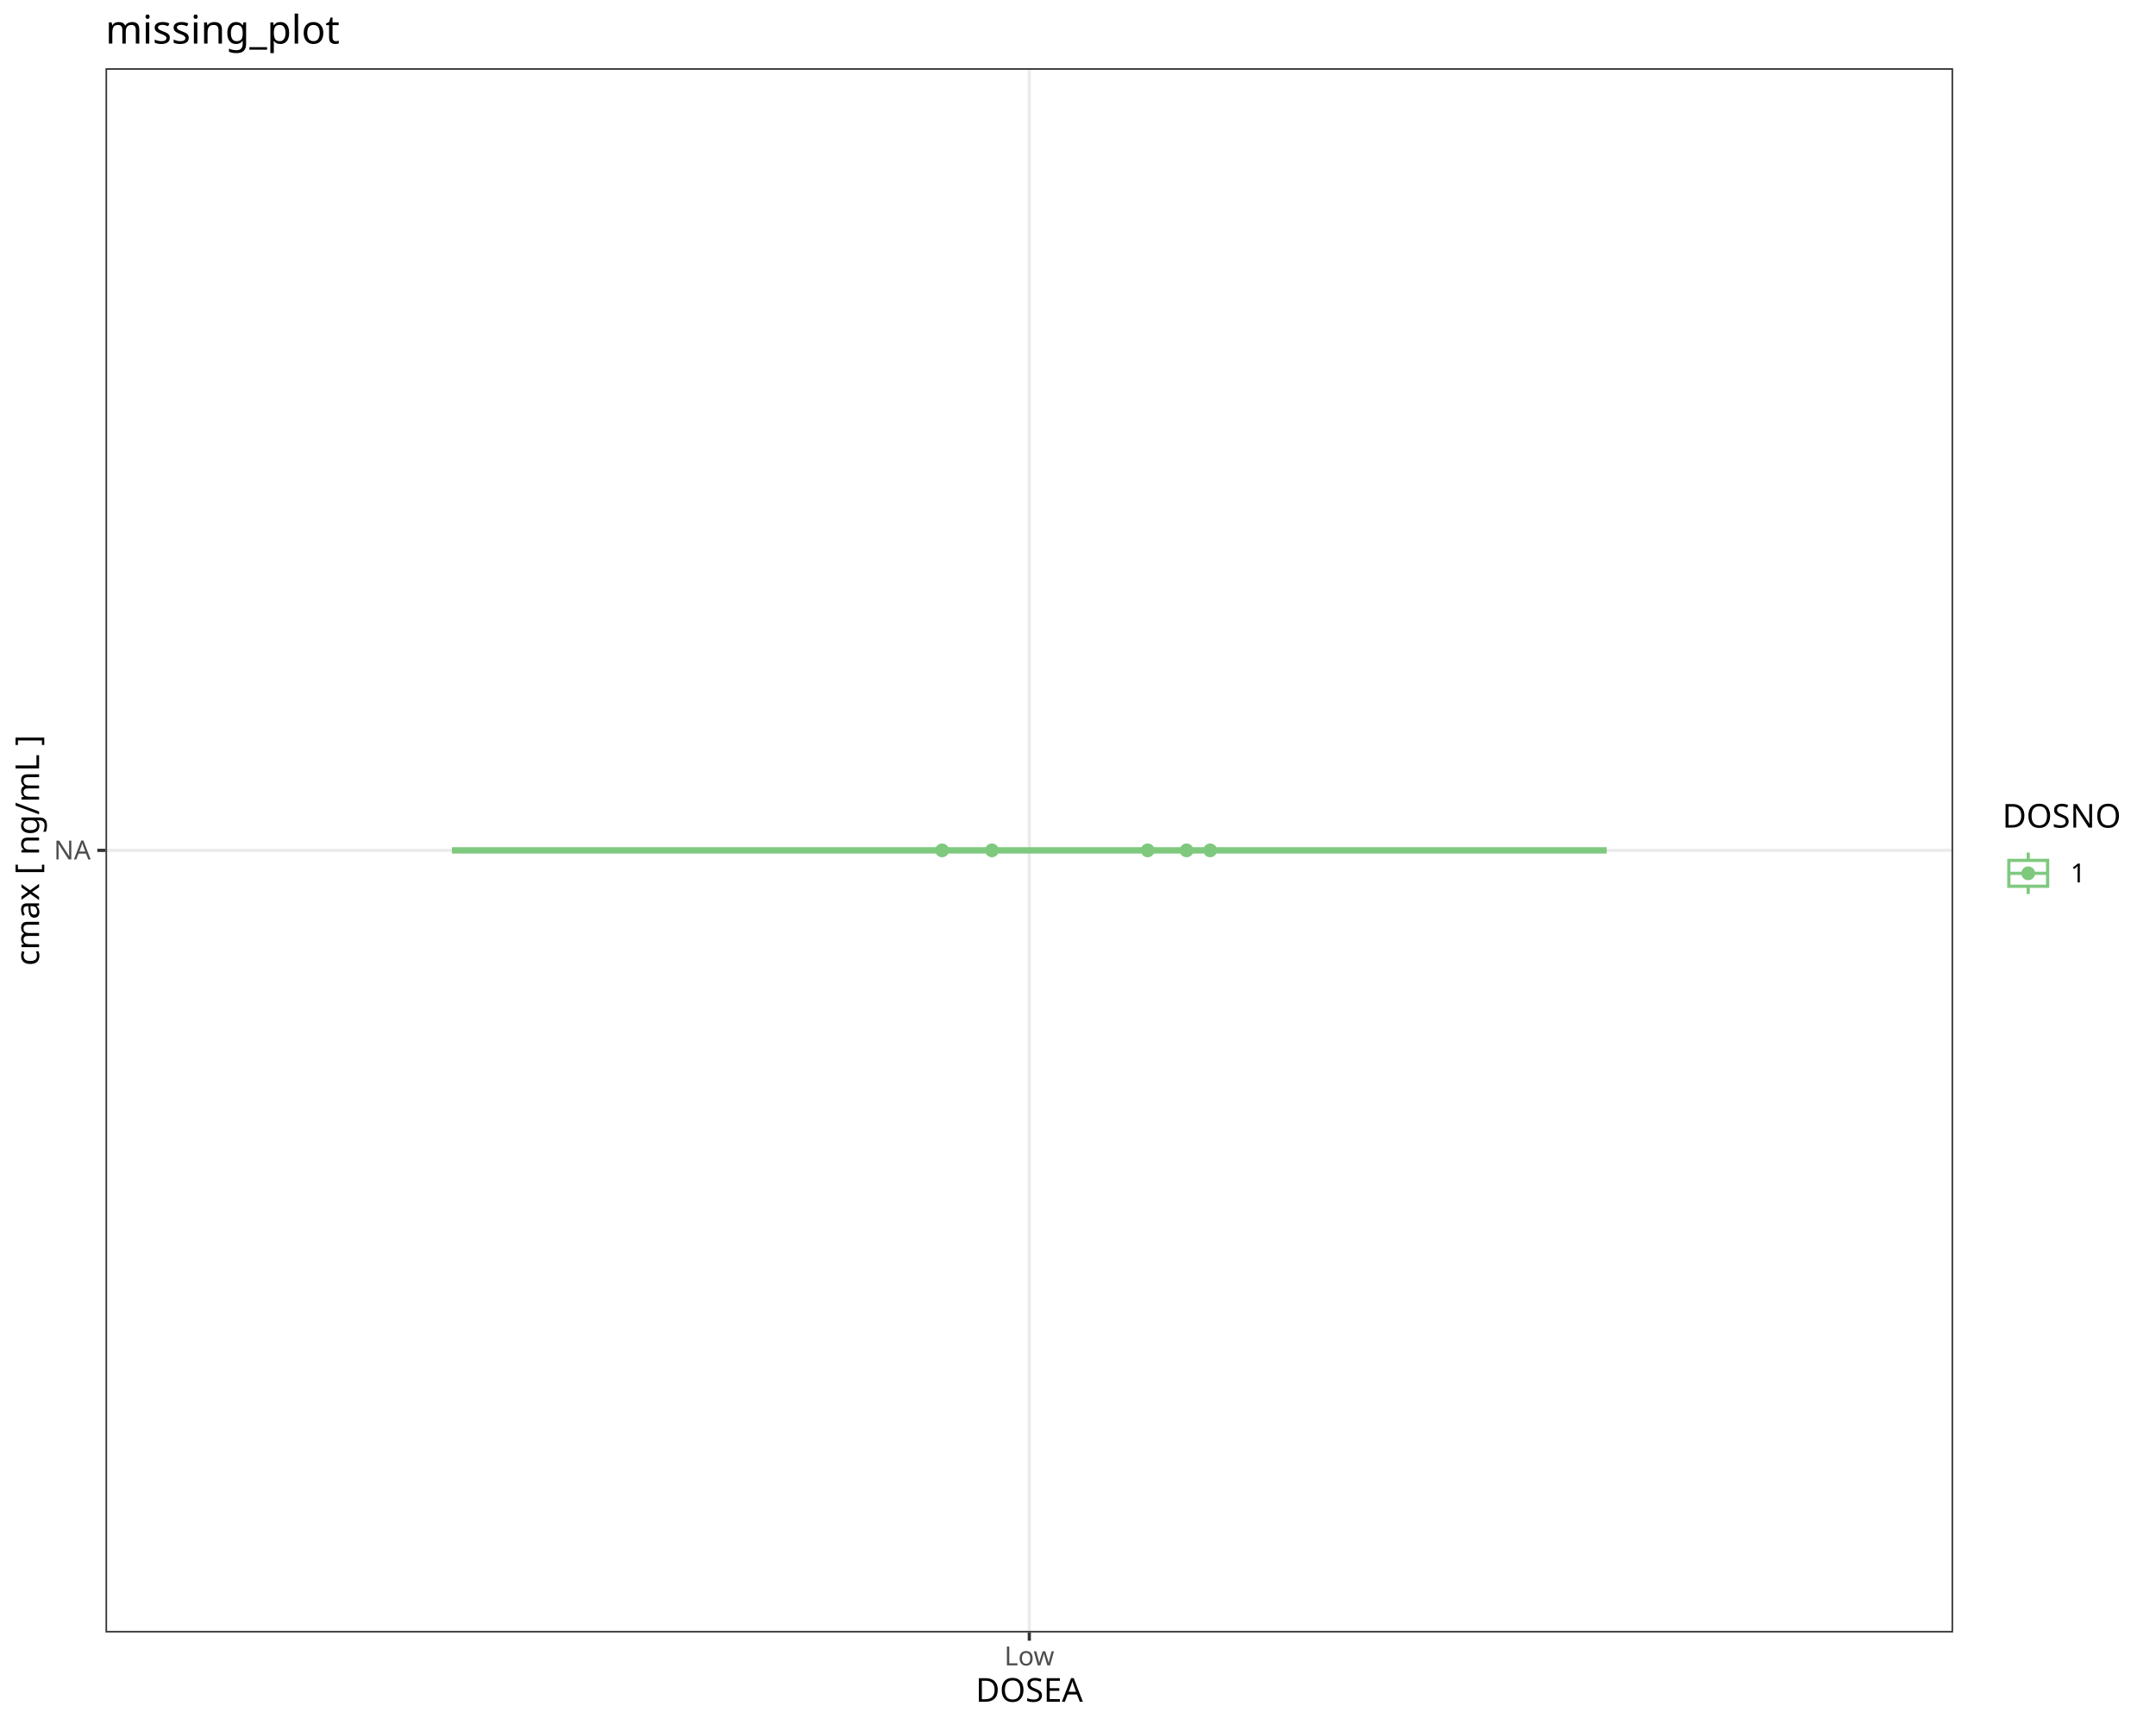
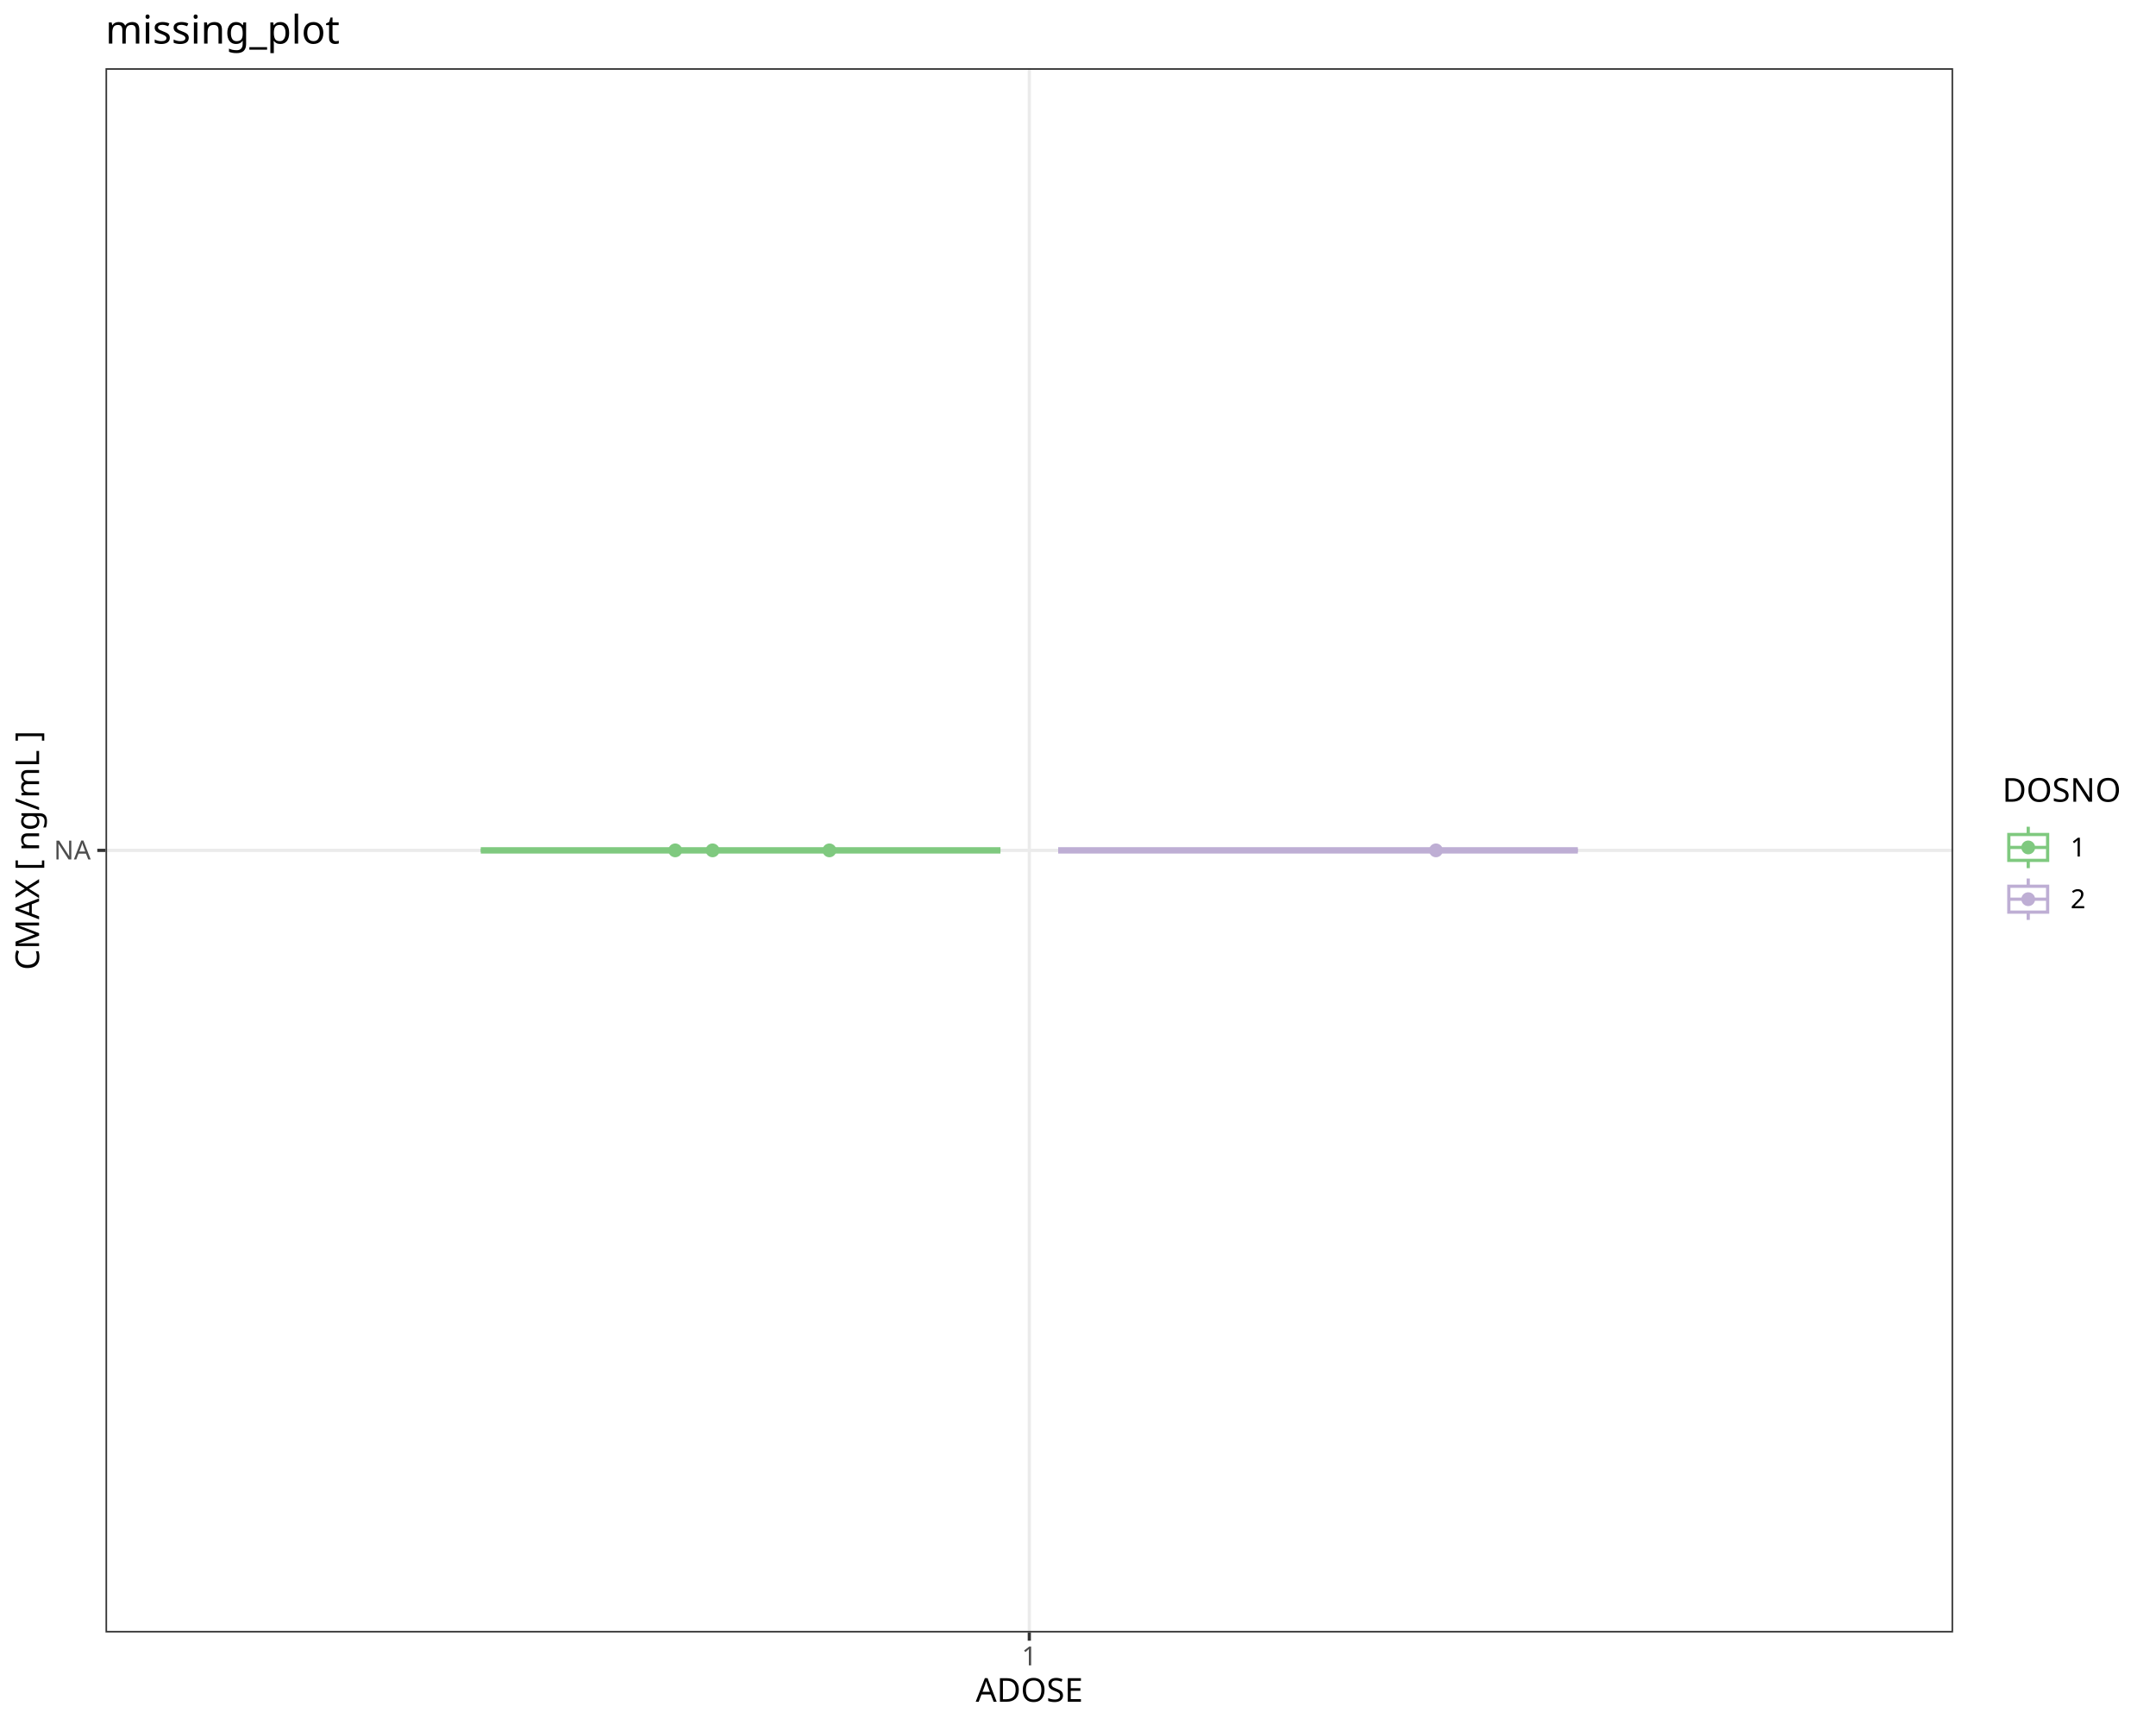
<svg xmlns="http://www.w3.org/2000/svg" class="svglite" data-engine-version="2.0" width="720.00pt" height="576.00pt" viewBox="0 0 720.00 576.00">
  <defs>
    <style type="text/css">
    .svglite line, .svglite polyline, .svglite polygon, .svglite path, .svglite rect, .svglite circle {
      fill: none;
      stroke: #000000;
      stroke-linecap: round;
      stroke-linejoin: round;
      stroke-miterlimit: 10.00;
    }
  </style>
  </defs>
  <rect width="100%" height="100%" style="stroke: none; fill: #FFFFFF;" />
  <defs>
    <clipPath id="cpMC4wMHw3MjAuMDB8MC4wMHw1NzYuMDA=">
      <rect x="0.00" y="0.00" width="720.00" height="576.00" />
    </clipPath>
  </defs>
  <g clip-path="url(#cpMC4wMHw3MjAuMDB8MC4wMHw1NzYuMDA=)">
    <rect x="0.00" y="0.00" width="720.00" height="576.00" style="stroke-width: 1.07; stroke: #FFFFFF; fill: #FFFFFF;" />
  </g>
  <defs>
    <clipPath id="cpMzUuMjN8NjUyLjI1fDIyLjc4fDU0NS4xMQ==">
      <rect x="35.23" y="22.78" width="617.02" height="522.33" />
    </clipPath>
  </defs>
  <g clip-path="url(#cpMzUuMjN8NjUyLjI1fDIyLjc4fDU0NS4xMQ==)">
    <rect x="35.23" y="22.78" width="617.02" height="522.33" style="stroke-width: 1.07; stroke: none; fill: #FFFFFF;" />
    <polyline points="35.23,283.95 652.25,283.95 " style="stroke-width: 1.07; stroke: #EBEBEB; stroke-linecap: butt;" />
    <polyline points="343.74,545.11 343.74,22.78 " style="stroke-width: 1.07; stroke: #EBEBEB; stroke-linecap: butt;" />
-     <line x1="343.74" y1="283.95" x2="343.74" y2="283.95" style="stroke-width: 1.07; stroke: #7FC97F; stroke-linecap: butt;" />
-     <line x1="343.74" y1="283.95" x2="343.74" y2="283.95" style="stroke-width: 1.07; stroke: #7FC97F; stroke-linecap: butt;" />
-     <polygon points="150.92,283.95 150.92,283.95 536.56,283.95 536.56,283.95 150.92,283.95 " style="stroke-width: 1.07; stroke: #7FC97F; stroke-linecap: butt; stroke-linejoin: miter; fill: #FFFFFF;" />
-     <line x1="150.92" y1="283.95" x2="536.56" y2="283.95" style="stroke-width: 2.13; stroke: #7FC97F; stroke-linecap: butt; stroke-linejoin: miter;" />
-     <circle cx="314.62" cy="283.95" r="1.95" style="stroke-width: 0.71; stroke: #7FC97F; fill: #7FC97F;" />
-     <circle cx="383.27" cy="283.95" r="1.95" style="stroke-width: 0.71; stroke: #7FC97F; fill: #7FC97F;" />
-     <circle cx="331.26" cy="283.95" r="1.95" style="stroke-width: 0.71; stroke: #7FC97F; fill: #7FC97F;" />
-     <circle cx="396.26" cy="283.95" r="1.95" style="stroke-width: 0.71; stroke: #7FC97F; fill: #7FC97F;" />
-     <circle cx="404.14" cy="283.95" r="1.95" style="stroke-width: 0.71; stroke: #7FC97F; fill: #7FC97F;" />
+     <line x1="247.33" y1="283.95" x2="247.33" y2="283.95" style="stroke-width: 1.07; stroke: #7FC97F; stroke-linecap: butt;" />
+     <line x1="247.33" y1="283.95" x2="247.33" y2="283.95" style="stroke-width: 1.07; stroke: #7FC97F; stroke-linecap: butt;" />
+     <polygon points="160.56,283.95 160.56,283.95 334.10,283.95 334.10,283.95 160.56,283.95 " style="stroke-width: 1.07; stroke: #7FC97F; stroke-linecap: butt; stroke-linejoin: miter; fill: #FFFFFF;" />
+     <line x1="160.56" y1="283.95" x2="334.10" y2="283.95" style="stroke-width: 2.13; stroke: #7FC97F; stroke-linecap: butt; stroke-linejoin: miter;" />
+     <line x1="440.15" y1="283.95" x2="440.15" y2="283.95" style="stroke-width: 1.07; stroke: #BEAED4; stroke-linecap: butt;" />
+     <line x1="440.15" y1="283.95" x2="440.15" y2="283.95" style="stroke-width: 1.07; stroke: #BEAED4; stroke-linecap: butt;" />
+     <polygon points="353.38,283.95 353.38,283.95 526.92,283.95 526.92,283.95 353.38,283.95 " style="stroke-width: 1.07; stroke: #BEAED4; stroke-linecap: butt; stroke-linejoin: miter; fill: #FFFFFF;" />
+     <line x1="353.38" y1="283.95" x2="526.92" y2="283.95" style="stroke-width: 2.13; stroke: #BEAED4; stroke-linecap: butt; stroke-linejoin: miter;" />
+     <circle cx="225.49" cy="283.95" r="1.95" style="stroke-width: 0.71; stroke: #7FC97F; fill: #7FC97F;" />
+     <circle cx="276.98" cy="283.95" r="1.95" style="stroke-width: 0.71; stroke: #7FC97F; fill: #7FC97F;" />
+     <circle cx="237.97" cy="283.95" r="1.95" style="stroke-width: 0.71; stroke: #7FC97F; fill: #7FC97F;" />
+     <circle cx="479.54" cy="283.95" r="1.95" style="stroke-width: 0.71; stroke: #BEAED4; fill: #BEAED4;" />
    <rect x="35.23" y="22.78" width="617.02" height="522.33" style="stroke-width: 1.07; stroke: #333333;" />
  </g>
  <g clip-path="url(#cpMC4wMHw3MjAuMDB8MC4wMHw1NzYuMDA=)">
    <text x="30.30" y="286.98" text-anchor="end" style="font-size: 8.80px; fill: #4D4D4D; font-family: sans;" textLength="12.23px" lengthAdjust="spacingAndGlyphs">NA</text>
    <polyline points="32.49,283.95 35.23,283.95 " style="stroke-width: 1.07; stroke: #333333; stroke-linecap: butt;" />
    <polyline points="343.74,547.85 343.74,545.11 " style="stroke-width: 1.07; stroke: #333333; stroke-linecap: butt;" />
-     <text x="343.74" y="556.10" text-anchor="middle" style="font-size: 8.80px; fill: #4D4D4D; font-family: sans;" textLength="16.15px" lengthAdjust="spacingAndGlyphs">Low</text>
-     <text x="343.74" y="568.24" text-anchor="middle" style="font-size: 11.00px; font-family: sans;" textLength="38.52px" lengthAdjust="spacingAndGlyphs">DOSEA</text>
-     <text transform="translate(13.05,283.95) rotate(-90)" text-anchor="middle" style="font-size: 11.00px; font-family: sans;" textLength="75.21px" lengthAdjust="spacingAndGlyphs">cmax  [ ng/mL ]</text>
-     <rect x="663.21" y="262.16" width="51.31" height="43.57" style="stroke-width: 1.07; stroke: none; fill: #FFFFFF;" />
-     <text x="668.69" y="276.35" style="font-size: 11.00px; font-family: sans;" textLength="40.35px" lengthAdjust="spacingAndGlyphs">DOSNO</text>
-     <rect x="668.69" y="282.97" width="17.28" height="17.28" style="stroke-width: 1.07; stroke: none; fill: #FFFFFF;" />
-     <polyline points="677.33,298.53 677.33,295.93 " style="stroke-width: 1.07; stroke: #7FC97F; stroke-linecap: butt; stroke-linejoin: miter;" />
-     <polyline points="677.33,287.29 677.33,284.70 " style="stroke-width: 1.07; stroke: #7FC97F; stroke-linecap: butt; stroke-linejoin: miter;" />
-     <rect x="670.85" y="287.29" width="12.96" height="8.64" style="stroke-width: 1.07; stroke: #7FC97F; stroke-linecap: butt; stroke-linejoin: miter; fill: #FFFFFF;" />
-     <polyline points="670.85,291.61 683.81,291.61 " style="stroke-width: 1.07; stroke: #7FC97F; stroke-linecap: butt; stroke-linejoin: miter;" />
-     <circle cx="677.33" cy="291.61" r="1.95" style="stroke-width: 0.71; stroke: #7FC97F; fill: #7FC97F;" />
-     <text x="691.45" y="294.64" style="font-size: 8.80px; font-family: sans;" textLength="4.89px" lengthAdjust="spacingAndGlyphs">1</text>
+     <text x="343.74" y="556.10" text-anchor="middle" style="font-size: 8.80px; fill: #4D4D4D; font-family: sans;" textLength="4.89px" lengthAdjust="spacingAndGlyphs">1</text>
+     <text x="343.74" y="568.24" text-anchor="middle" style="font-size: 11.00px; font-family: sans;" textLength="38.52px" lengthAdjust="spacingAndGlyphs">ADOSE</text>
+     <text transform="translate(13.05,283.95) rotate(-90)" text-anchor="middle" style="font-size: 11.00px; font-family: sans;" textLength="80.70px" lengthAdjust="spacingAndGlyphs">CMAX  [ ng/mL ]</text>
+     <rect x="663.21" y="253.52" width="51.31" height="60.85" style="stroke-width: 1.07; stroke: none; fill: #FFFFFF;" />
+     <text x="668.69" y="267.71" style="font-size: 11.00px; font-family: sans;" textLength="40.35px" lengthAdjust="spacingAndGlyphs">DOSNO</text>
+     <rect x="668.69" y="274.33" width="17.28" height="17.28" style="stroke-width: 1.07; stroke: none; fill: #FFFFFF;" />
+     <polyline points="677.33,289.89 677.33,287.29 " style="stroke-width: 1.07; stroke: #7FC97F; stroke-linecap: butt; stroke-linejoin: miter;" />
+     <polyline points="677.33,278.65 677.33,276.06 " style="stroke-width: 1.07; stroke: #7FC97F; stroke-linecap: butt; stroke-linejoin: miter;" />
+     <rect x="670.85" y="278.65" width="12.96" height="8.64" style="stroke-width: 1.07; stroke: #7FC97F; stroke-linecap: butt; stroke-linejoin: miter; fill: #FFFFFF;" />
+     <polyline points="670.85,282.97 683.81,282.97 " style="stroke-width: 1.07; stroke: #7FC97F; stroke-linecap: butt; stroke-linejoin: miter;" />
+     <circle cx="677.33" cy="282.97" r="1.95" style="stroke-width: 0.71; stroke: #7FC97F; fill: #7FC97F;" />
+     <rect x="668.69" y="291.61" width="17.28" height="17.28" style="stroke-width: 1.07; stroke: none; fill: #FFFFFF;" />
+     <polyline points="677.33,307.17 677.33,304.57 " style="stroke-width: 1.07; stroke: #BEAED4; stroke-linecap: butt; stroke-linejoin: miter;" />
+     <polyline points="677.33,295.93 677.33,293.34 " style="stroke-width: 1.07; stroke: #BEAED4; stroke-linecap: butt; stroke-linejoin: miter;" />
+     <rect x="670.85" y="295.93" width="12.96" height="8.64" style="stroke-width: 1.07; stroke: #BEAED4; stroke-linecap: butt; stroke-linejoin: miter; fill: #FFFFFF;" />
+     <polyline points="670.85,300.25 683.81,300.25 " style="stroke-width: 1.07; stroke: #BEAED4; stroke-linecap: butt; stroke-linejoin: miter;" />
+     <circle cx="677.33" cy="300.25" r="1.95" style="stroke-width: 0.71; stroke: #BEAED4; fill: #BEAED4;" />
+     <text x="691.45" y="286.00" style="font-size: 8.80px; font-family: sans;" textLength="4.89px" lengthAdjust="spacingAndGlyphs">1</text>
+     <text x="691.45" y="303.28" style="font-size: 8.80px; font-family: sans;" textLength="4.89px" lengthAdjust="spacingAndGlyphs">2</text>
    <text x="35.23" y="14.56" style="font-size: 13.20px; font-family: sans;" textLength="73.38px" lengthAdjust="spacingAndGlyphs">missing_plot</text>
  </g>
</svg>
